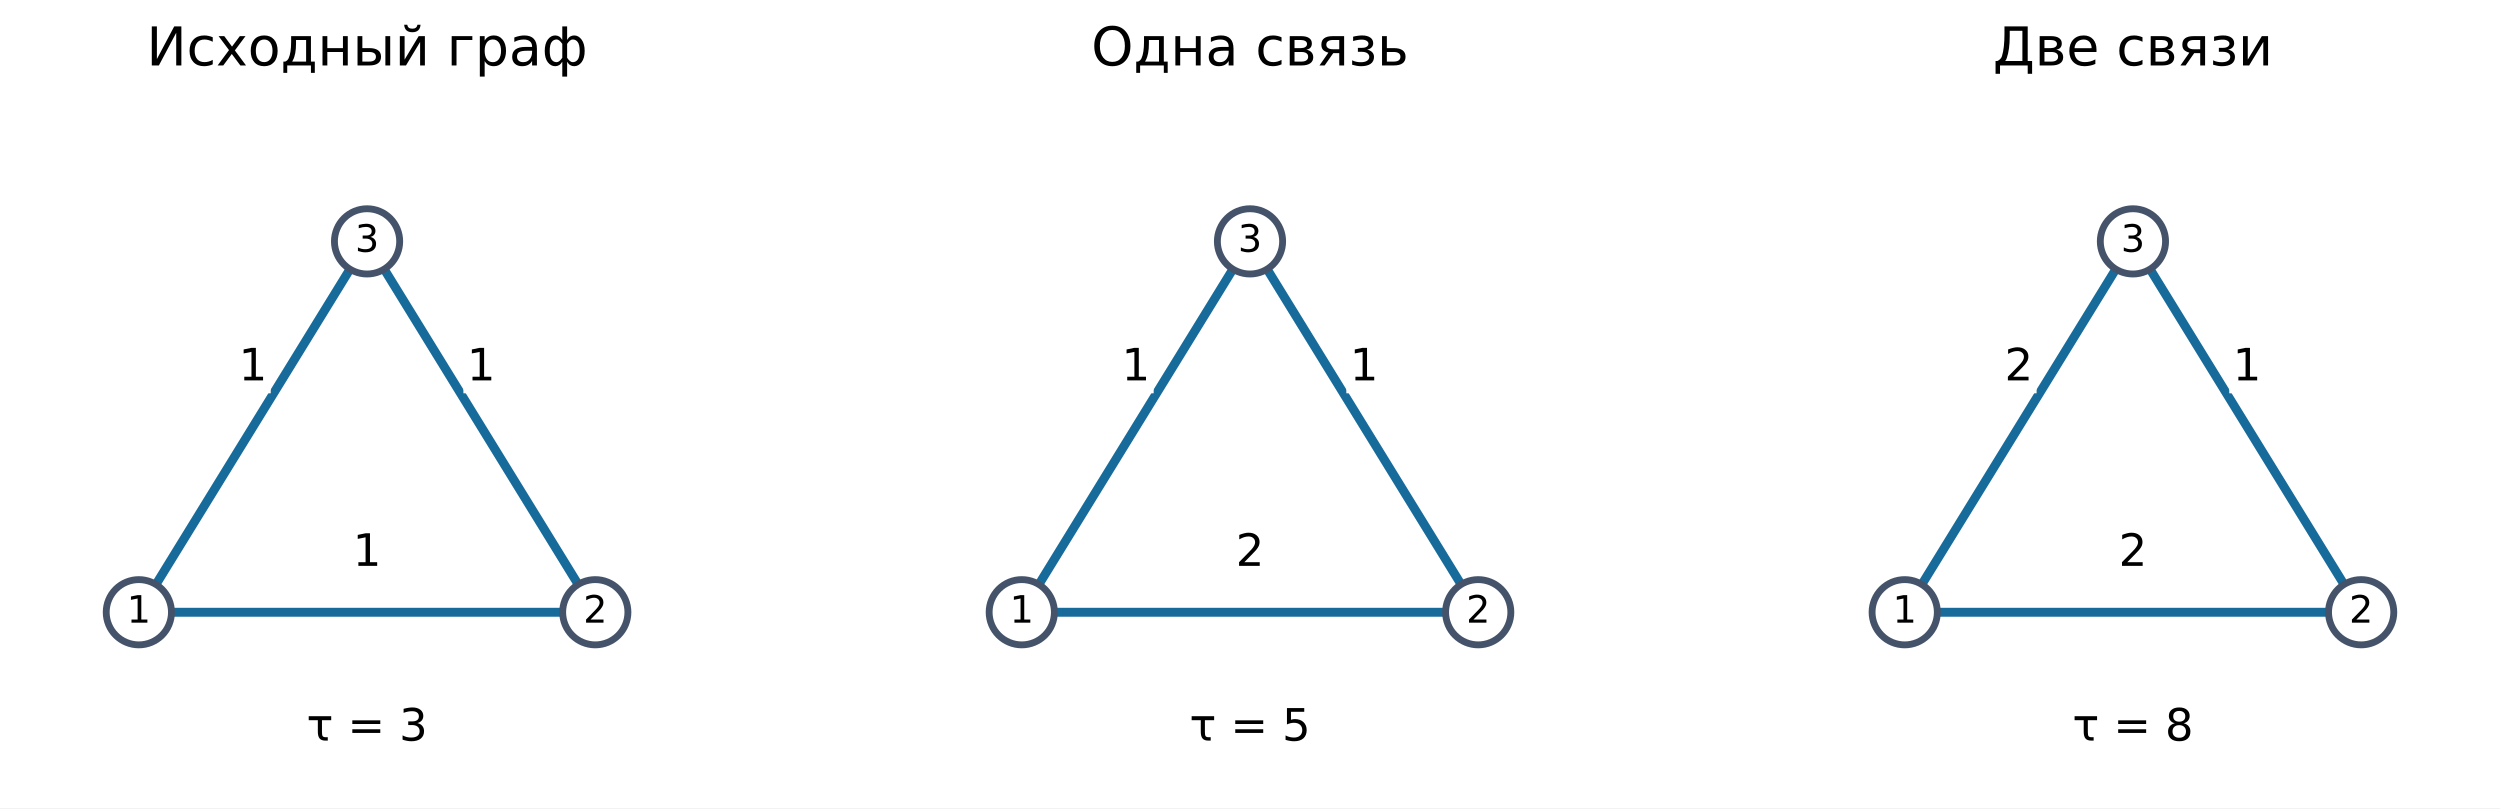
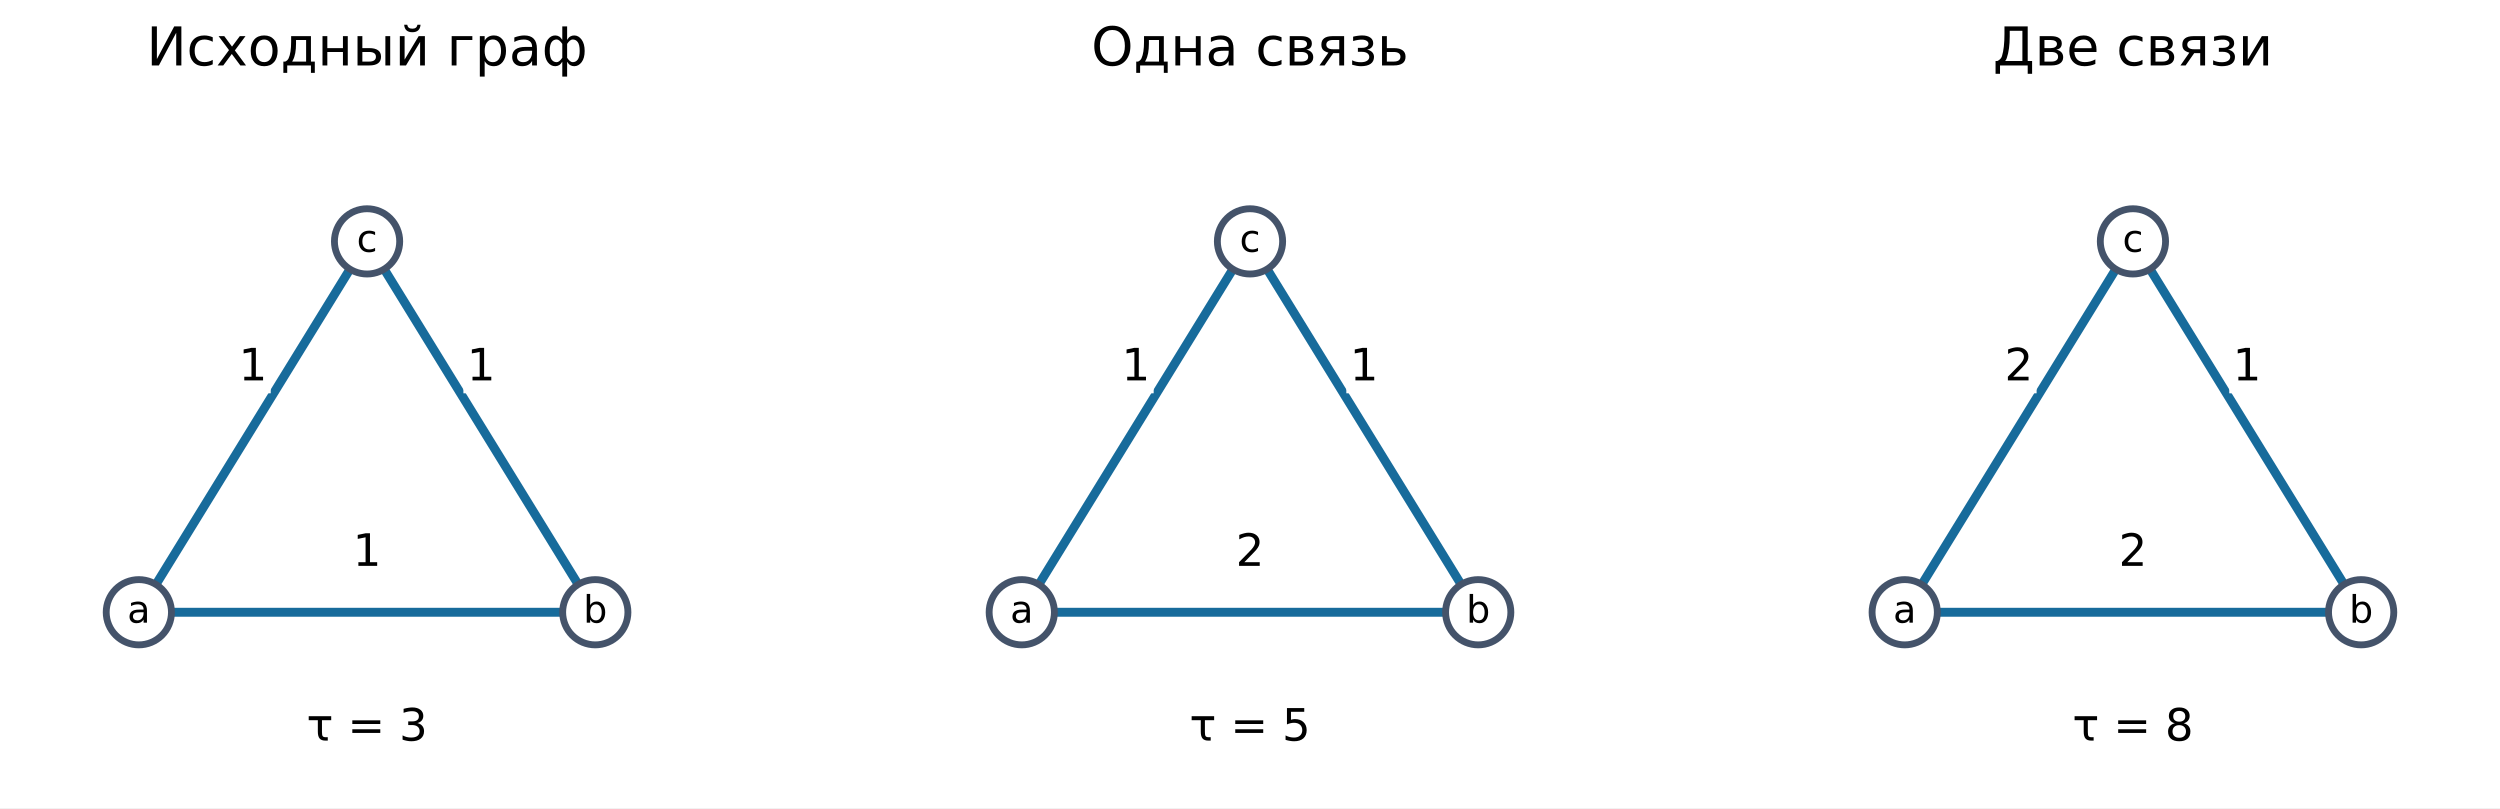
<svg xmlns="http://www.w3.org/2000/svg" xmlns:xlink="http://www.w3.org/1999/xlink" width="727.876pt" height="235.29pt" viewBox="0 0 727.876 235.29" version="1.1">
  <defs>
    <style type="text/css">*{stroke-linejoin: round; stroke-linecap: butt}</style>
  </defs>
  <g id="figure_1">
    <g id="patch_1">
      <path d="M 0 235.29  L 727.876 235.29  L 727.876 0  L 0 0  z " style="fill: #ffffff" />
    </g>
    <g id="axes_1">
      <g id="line2d_1">
-         <path d="M 40.424 178.254  L 173.319 178.254  " clip-path="url(#pb1b468927c)" style="fill: none; stroke: #176b9b; stroke-width: 2.6; stroke-linecap: square" />
+         <path d="M 40.424 178.254  L 173.319 178.254  " clip-path="url(#pca6f442531)" style="fill: none; stroke: #176b9b; stroke-width: 2.6; stroke-linecap: square" />
      </g>
      <g id="line2d_2">
-         <path d="M 40.424 178.254  L 106.871 70.277  " clip-path="url(#pb1b468927c)" style="fill: none; stroke: #176b9b; stroke-width: 2.6; stroke-linecap: square" />
+         <path d="M 40.424 178.254  L 106.871 70.277  " clip-path="url(#pca6f442531)" style="fill: none; stroke: #176b9b; stroke-width: 2.6; stroke-linecap: square" />
      </g>
      <g id="line2d_3">
-         <path d="M 173.319 178.254  L 106.871 70.277  " clip-path="url(#pb1b468927c)" style="fill: none; stroke: #176b9b; stroke-width: 2.6; stroke-linecap: square" />
+         <path d="M 173.319 178.254  L 106.871 70.277  " clip-path="url(#pca6f442531)" style="fill: none; stroke: #176b9b; stroke-width: 2.6; stroke-linecap: square" />
      </g>
      <g id="text_1">
        <g id="patch_2">
          <path d="M 101.695 168.497  L 112.047 168.497  L 112.047 153.835  L 101.695 153.835  z " style="fill: #ffffff" />
        </g>
        <text style="font: 13px 'DejaVu Sans'; text-anchor: middle" x="106.871" y="164.753" transform="rotate(-0 106.8711 164.753)">1</text>
      </g>
      <g id="text_2">
        <g id="patch_3">
          <path d="M 68.472 114.508  L 78.823 114.508  L 78.823 99.847  L 68.472 99.847  z " style="fill: #ffffff" />
        </g>
        <text style="font: 13px 'DejaVu Sans'; text-anchor: middle" x="73.647" y="110.764" transform="rotate(-0 73.64742 110.7645)">1</text>
      </g>
      <g id="text_3">
        <g id="patch_4">
          <path d="M 134.919 114.508  L 145.27 114.508  L 145.27 99.847  L 134.919 99.847  z " style="fill: #ffffff" />
        </g>
        <text style="font: 13px 'DejaVu Sans'; text-anchor: middle" x="140.095" y="110.764" transform="rotate(-0 140.0948 110.7645)">1</text>
      </g>
      <g id="text_4">
        <text style="font: 13px 'DejaVu Sans'; text-anchor: middle" x="106.871" y="215.631" transform="rotate(-0 106.8711 215.631)">τ = 3</text>
      </g>
      <g id="text_5">
        <text style="font: 15.6px 'DejaVu Sans'; text-anchor: middle" x="106.871" y="19.054" transform="rotate(-0 106.8711 19.05356)">Исходный граф</text>
      </g>
      <g id="line2d_4">
        <defs>
-           <path id="m0baceff38e" d="M 0 9.5  C 2.519 9.5 4.936 8.499 6.718 6.718  C 8.499 4.936 9.5 2.519 9.5 0  C 9.5 -2.519 8.499 -4.936 6.718 -6.718  C 4.936 -8.499 2.519 -9.5 0 -9.5  C -2.519 -9.5 -4.936 -8.499 -6.718 -6.718  C -8.499 -4.936 -9.5 -2.519 -9.5 0  C -9.5 2.519 -8.499 4.936 -6.718 6.718  C -4.936 8.499 -2.519 9.5 0 9.5  z " style="stroke: #44536a; stroke-width: 2" />
+           <path id="m0dd42ebddf" d="M 0 9.5  C 2.519 9.5 4.936 8.499 6.718 6.718  C 8.499 4.936 9.5 2.519 9.5 0  C 9.5 -2.519 8.499 -4.936 6.718 -6.718  C 4.936 -8.499 2.519 -9.5 0 -9.5  C -2.519 -9.5 -4.936 -8.499 -6.718 -6.718  C -8.499 -4.936 -9.5 -2.519 -9.5 0  C -9.5 2.519 -8.499 4.936 -6.718 6.718  C -4.936 8.499 -2.519 9.5 0 9.5  z " style="stroke: #44536a; stroke-width: 2" />
        </defs>
-         <g clip-path="url(#pb1b468927c)">
-           <use xlink:href="#m0baceff38e" x="40.424" y="178.254" style="fill: #ffffff; stroke: #44536a; stroke-width: 2" />
+         <g clip-path="url(#pca6f442531)">
+           <use xlink:href="#m0dd42ebddf" x="40.424" y="178.254" style="fill: #ffffff; stroke: #44536a; stroke-width: 2" />
        </g>
      </g>
      <g id="line2d_5">
-         <g clip-path="url(#pb1b468927c)">
-           <use xlink:href="#m0baceff38e" x="173.319" y="178.254" style="fill: #ffffff; stroke: #44536a; stroke-width: 2" />
+         <g clip-path="url(#pca6f442531)">
+           <use xlink:href="#m0dd42ebddf" x="173.319" y="178.254" style="fill: #ffffff; stroke: #44536a; stroke-width: 2" />
        </g>
      </g>
      <g id="line2d_6">
-         <g clip-path="url(#pb1b468927c)">
-           <use xlink:href="#m0baceff38e" x="106.871" y="70.277" style="fill: #ffffff; stroke: #44536a; stroke-width: 2" />
+         <g clip-path="url(#pca6f442531)">
+           <use xlink:href="#m0dd42ebddf" x="106.871" y="70.277" style="fill: #ffffff; stroke: #44536a; stroke-width: 2" />
        </g>
      </g>
      <g id="text_6">
-         <text style="font: 11px 'DejaVu Sans'; text-anchor: middle" x="40.424" y="181.29" transform="rotate(-0 40.42371 181.2896)">1</text>
+         <text style="font: 11px 'DejaVu Sans'; text-anchor: middle" x="40.424" y="181.29" transform="rotate(-0 40.42371 181.2896)">a</text>
      </g>
      <g id="text_7">
-         <text style="font: 11px 'DejaVu Sans'; text-anchor: middle" x="173.319" y="181.29" transform="rotate(-0 173.3185 181.2896)">2</text>
+         <text style="font: 11px 'DejaVu Sans'; text-anchor: middle" x="173.319" y="181.29" transform="rotate(-0 173.3185 181.2896)">b</text>
      </g>
      <g id="text_8">
-         <text style="font: 11px 'DejaVu Sans'; text-anchor: middle" x="106.871" y="73.313" transform="rotate(-0 106.8711 73.31258)">3</text>
+         <text style="font: 11px 'DejaVu Sans'; text-anchor: middle" x="106.871" y="73.313" transform="rotate(-0 106.8711 73.31258)">c</text>
      </g>
    </g>
    <g id="axes_2">
      <g id="line2d_7">
-         <path d="M 297.49 178.254  L 430.385 178.254  " clip-path="url(#p83e076cb8b)" style="fill: none; stroke: #176b9b; stroke-width: 2.6; stroke-linecap: square" />
+         <path d="M 297.49 178.254  L 430.385 178.254  " clip-path="url(#pe9a5e84621)" style="fill: none; stroke: #176b9b; stroke-width: 2.6; stroke-linecap: square" />
      </g>
      <g id="line2d_8">
-         <path d="M 297.49 178.254  L 363.938 70.277  " clip-path="url(#p83e076cb8b)" style="fill: none; stroke: #176b9b; stroke-width: 2.6; stroke-linecap: square" />
+         <path d="M 297.49 178.254  L 363.938 70.277  " clip-path="url(#pe9a5e84621)" style="fill: none; stroke: #176b9b; stroke-width: 2.6; stroke-linecap: square" />
      </g>
      <g id="line2d_9">
-         <path d="M 430.385 178.254  L 363.938 70.277  " clip-path="url(#p83e076cb8b)" style="fill: none; stroke: #176b9b; stroke-width: 2.6; stroke-linecap: square" />
+         <path d="M 430.385 178.254  L 363.938 70.277  " clip-path="url(#pe9a5e84621)" style="fill: none; stroke: #176b9b; stroke-width: 2.6; stroke-linecap: square" />
      </g>
      <g id="text_9">
        <g id="patch_5">
          <path d="M 358.762 168.497  L 369.113 168.497  L 369.113 153.835  L 358.762 153.835  z " style="fill: #ffffff" />
        </g>
        <text style="font: 13px 'DejaVu Sans'; text-anchor: middle" x="363.938" y="164.753" transform="rotate(-0 363.9378 164.753)">2</text>
      </g>
      <g id="text_10">
        <g id="patch_6">
          <path d="M 325.538 114.508  L 335.89 114.508  L 335.89 99.847  L 325.538 99.847  z " style="fill: #ffffff" />
        </g>
        <text style="font: 13px 'DejaVu Sans'; text-anchor: middle" x="330.714" y="110.764" transform="rotate(-0 330.7141 110.7645)">1</text>
      </g>
      <g id="text_11">
        <g id="patch_7">
          <path d="M 391.986 114.508  L 402.337 114.508  L 402.337 99.847  L 391.986 99.847  z " style="fill: #ffffff" />
        </g>
        <text style="font: 13px 'DejaVu Sans'; text-anchor: middle" x="397.161" y="110.764" transform="rotate(-0 397.1615 110.7645)">1</text>
      </g>
      <g id="text_12">
        <text style="font: 13px 'DejaVu Sans'; text-anchor: middle" x="363.938" y="215.631" transform="rotate(-0 363.9378 215.631)">τ = 5</text>
      </g>
      <g id="text_13">
        <text style="font: 15.6px 'DejaVu Sans'; text-anchor: middle" x="363.938" y="19.054" transform="rotate(-0 363.9378 19.05356)">Одна связь</text>
      </g>
      <g id="line2d_10">
-         <g clip-path="url(#p83e076cb8b)">
-           <use xlink:href="#m0baceff38e" x="297.49" y="178.254" style="fill: #ffffff; stroke: #44536a; stroke-width: 2" />
+         <g clip-path="url(#pe9a5e84621)">
+           <use xlink:href="#m0dd42ebddf" x="297.49" y="178.254" style="fill: #ffffff; stroke: #44536a; stroke-width: 2" />
        </g>
      </g>
      <g id="line2d_11">
-         <g clip-path="url(#p83e076cb8b)">
-           <use xlink:href="#m0baceff38e" x="430.385" y="178.254" style="fill: #ffffff; stroke: #44536a; stroke-width: 2" />
+         <g clip-path="url(#pe9a5e84621)">
+           <use xlink:href="#m0dd42ebddf" x="430.385" y="178.254" style="fill: #ffffff; stroke: #44536a; stroke-width: 2" />
        </g>
      </g>
      <g id="line2d_12">
-         <g clip-path="url(#p83e076cb8b)">
-           <use xlink:href="#m0baceff38e" x="363.938" y="70.277" style="fill: #ffffff; stroke: #44536a; stroke-width: 2" />
+         <g clip-path="url(#pe9a5e84621)">
+           <use xlink:href="#m0dd42ebddf" x="363.938" y="70.277" style="fill: #ffffff; stroke: #44536a; stroke-width: 2" />
        </g>
      </g>
      <g id="text_14">
-         <text style="font: 11px 'DejaVu Sans'; text-anchor: middle" x="297.49" y="181.29" transform="rotate(-0 297.4904 181.2896)">1</text>
+         <text style="font: 11px 'DejaVu Sans'; text-anchor: middle" x="297.49" y="181.29" transform="rotate(-0 297.4904 181.2896)">a</text>
      </g>
      <g id="text_15">
-         <text style="font: 11px 'DejaVu Sans'; text-anchor: middle" x="430.385" y="181.29" transform="rotate(-0 430.3852 181.2896)">2</text>
+         <text style="font: 11px 'DejaVu Sans'; text-anchor: middle" x="430.385" y="181.29" transform="rotate(-0 430.3852 181.2896)">b</text>
      </g>
      <g id="text_16">
-         <text style="font: 11px 'DejaVu Sans'; text-anchor: middle" x="363.938" y="73.313" transform="rotate(-0 363.9378 73.31258)">3</text>
+         <text style="font: 11px 'DejaVu Sans'; text-anchor: middle" x="363.938" y="73.313" transform="rotate(-0 363.9378 73.31258)">c</text>
      </g>
    </g>
    <g id="axes_3">
      <g id="line2d_13">
-         <path d="M 554.557 178.254  L 687.452 178.254  " clip-path="url(#pe376951b82)" style="fill: none; stroke: #176b9b; stroke-width: 2.6; stroke-linecap: square" />
+         <path d="M 554.557 178.254  L 687.452 178.254  " clip-path="url(#p258e27ab6e)" style="fill: none; stroke: #176b9b; stroke-width: 2.6; stroke-linecap: square" />
      </g>
      <g id="line2d_14">
-         <path d="M 554.557 178.254  L 621.004 70.277  " clip-path="url(#pe376951b82)" style="fill: none; stroke: #176b9b; stroke-width: 2.6; stroke-linecap: square" />
+         <path d="M 554.557 178.254  L 621.004 70.277  " clip-path="url(#p258e27ab6e)" style="fill: none; stroke: #176b9b; stroke-width: 2.6; stroke-linecap: square" />
      </g>
      <g id="line2d_15">
-         <path d="M 687.452 178.254  L 621.004 70.277  " clip-path="url(#pe376951b82)" style="fill: none; stroke: #176b9b; stroke-width: 2.6; stroke-linecap: square" />
+         <path d="M 687.452 178.254  L 621.004 70.277  " clip-path="url(#p258e27ab6e)" style="fill: none; stroke: #176b9b; stroke-width: 2.6; stroke-linecap: square" />
      </g>
      <g id="text_17">
        <g id="patch_8">
          <path d="M 615.829 168.497  L 626.18 168.497  L 626.18 153.835  L 615.829 153.835  z " style="fill: #ffffff" />
        </g>
        <text style="font: 13px 'DejaVu Sans'; text-anchor: middle" x="621.004" y="164.753" transform="rotate(-0 621.0045 164.753)">2</text>
      </g>
      <g id="text_18">
        <g id="patch_9">
          <path d="M 582.605 114.508  L 592.956 114.508  L 592.956 99.847  L 582.605 99.847  z " style="fill: #ffffff" />
        </g>
        <text style="font: 13px 'DejaVu Sans'; text-anchor: middle" x="587.781" y="110.764" transform="rotate(-0 587.7808 110.7645)">2</text>
      </g>
      <g id="text_19">
        <g id="patch_10">
          <path d="M 649.053 114.508  L 659.404 114.508  L 659.404 99.847  L 649.053 99.847  z " style="fill: #ffffff" />
        </g>
        <text style="font: 13px 'DejaVu Sans'; text-anchor: middle" x="654.228" y="110.764" transform="rotate(-0 654.2282 110.7645)">1</text>
      </g>
      <g id="text_20">
        <text style="font: 13px 'DejaVu Sans'; text-anchor: middle" x="621.004" y="215.631" transform="rotate(-0 621.0045 215.631)">τ = 8</text>
      </g>
      <g id="text_21">
        <text style="font: 15.6px 'DejaVu Sans'; text-anchor: middle" x="621.004" y="19.054" transform="rotate(-0 621.0045 19.05356)">Две связи</text>
      </g>
      <g id="line2d_16">
-         <g clip-path="url(#pe376951b82)">
-           <use xlink:href="#m0baceff38e" x="554.557" y="178.254" style="fill: #ffffff; stroke: #44536a; stroke-width: 2" />
+         <g clip-path="url(#p258e27ab6e)">
+           <use xlink:href="#m0dd42ebddf" x="554.557" y="178.254" style="fill: #ffffff; stroke: #44536a; stroke-width: 2" />
        </g>
      </g>
      <g id="line2d_17">
-         <g clip-path="url(#pe376951b82)">
-           <use xlink:href="#m0baceff38e" x="687.452" y="178.254" style="fill: #ffffff; stroke: #44536a; stroke-width: 2" />
+         <g clip-path="url(#p258e27ab6e)">
+           <use xlink:href="#m0dd42ebddf" x="687.452" y="178.254" style="fill: #ffffff; stroke: #44536a; stroke-width: 2" />
        </g>
      </g>
      <g id="line2d_18">
-         <g clip-path="url(#pe376951b82)">
-           <use xlink:href="#m0baceff38e" x="621.004" y="70.277" style="fill: #ffffff; stroke: #44536a; stroke-width: 2" />
+         <g clip-path="url(#p258e27ab6e)">
+           <use xlink:href="#m0dd42ebddf" x="621.004" y="70.277" style="fill: #ffffff; stroke: #44536a; stroke-width: 2" />
        </g>
      </g>
      <g id="text_22">
-         <text style="font: 11px 'DejaVu Sans'; text-anchor: middle" x="554.557" y="181.29" transform="rotate(-0 554.557 181.2896)">1</text>
+         <text style="font: 11px 'DejaVu Sans'; text-anchor: middle" x="554.557" y="181.29" transform="rotate(-0 554.557 181.2896)">a</text>
      </g>
      <g id="text_23">
-         <text style="font: 11px 'DejaVu Sans'; text-anchor: middle" x="687.452" y="181.29" transform="rotate(-0 687.4519 181.2896)">2</text>
+         <text style="font: 11px 'DejaVu Sans'; text-anchor: middle" x="687.452" y="181.29" transform="rotate(-0 687.4519 181.2896)">b</text>
      </g>
      <g id="text_24">
-         <text style="font: 11px 'DejaVu Sans'; text-anchor: middle" x="621.004" y="73.313" transform="rotate(-0 621.0045 73.31258)">3</text>
+         <text style="font: 11px 'DejaVu Sans'; text-anchor: middle" x="621.004" y="73.313" transform="rotate(-0 621.0045 73.31258)">c</text>
      </g>
    </g>
  </g>
  <defs>
-     <clipPath id="pb1b468927c">
+     <clipPath id="pca6f442531">
      <rect x="7.2" y="37.054" width="199.342" height="191.036" />
    </clipPath>
-     <clipPath id="p83e076cb8b">
+     <clipPath id="pe9a5e84621">
      <rect x="264.267" y="37.054" width="199.342" height="191.036" />
    </clipPath>
-     <clipPath id="pe376951b82">
+     <clipPath id="p258e27ab6e">
      <rect x="521.333" y="37.054" width="199.342" height="191.036" />
    </clipPath>
  </defs>
</svg>
